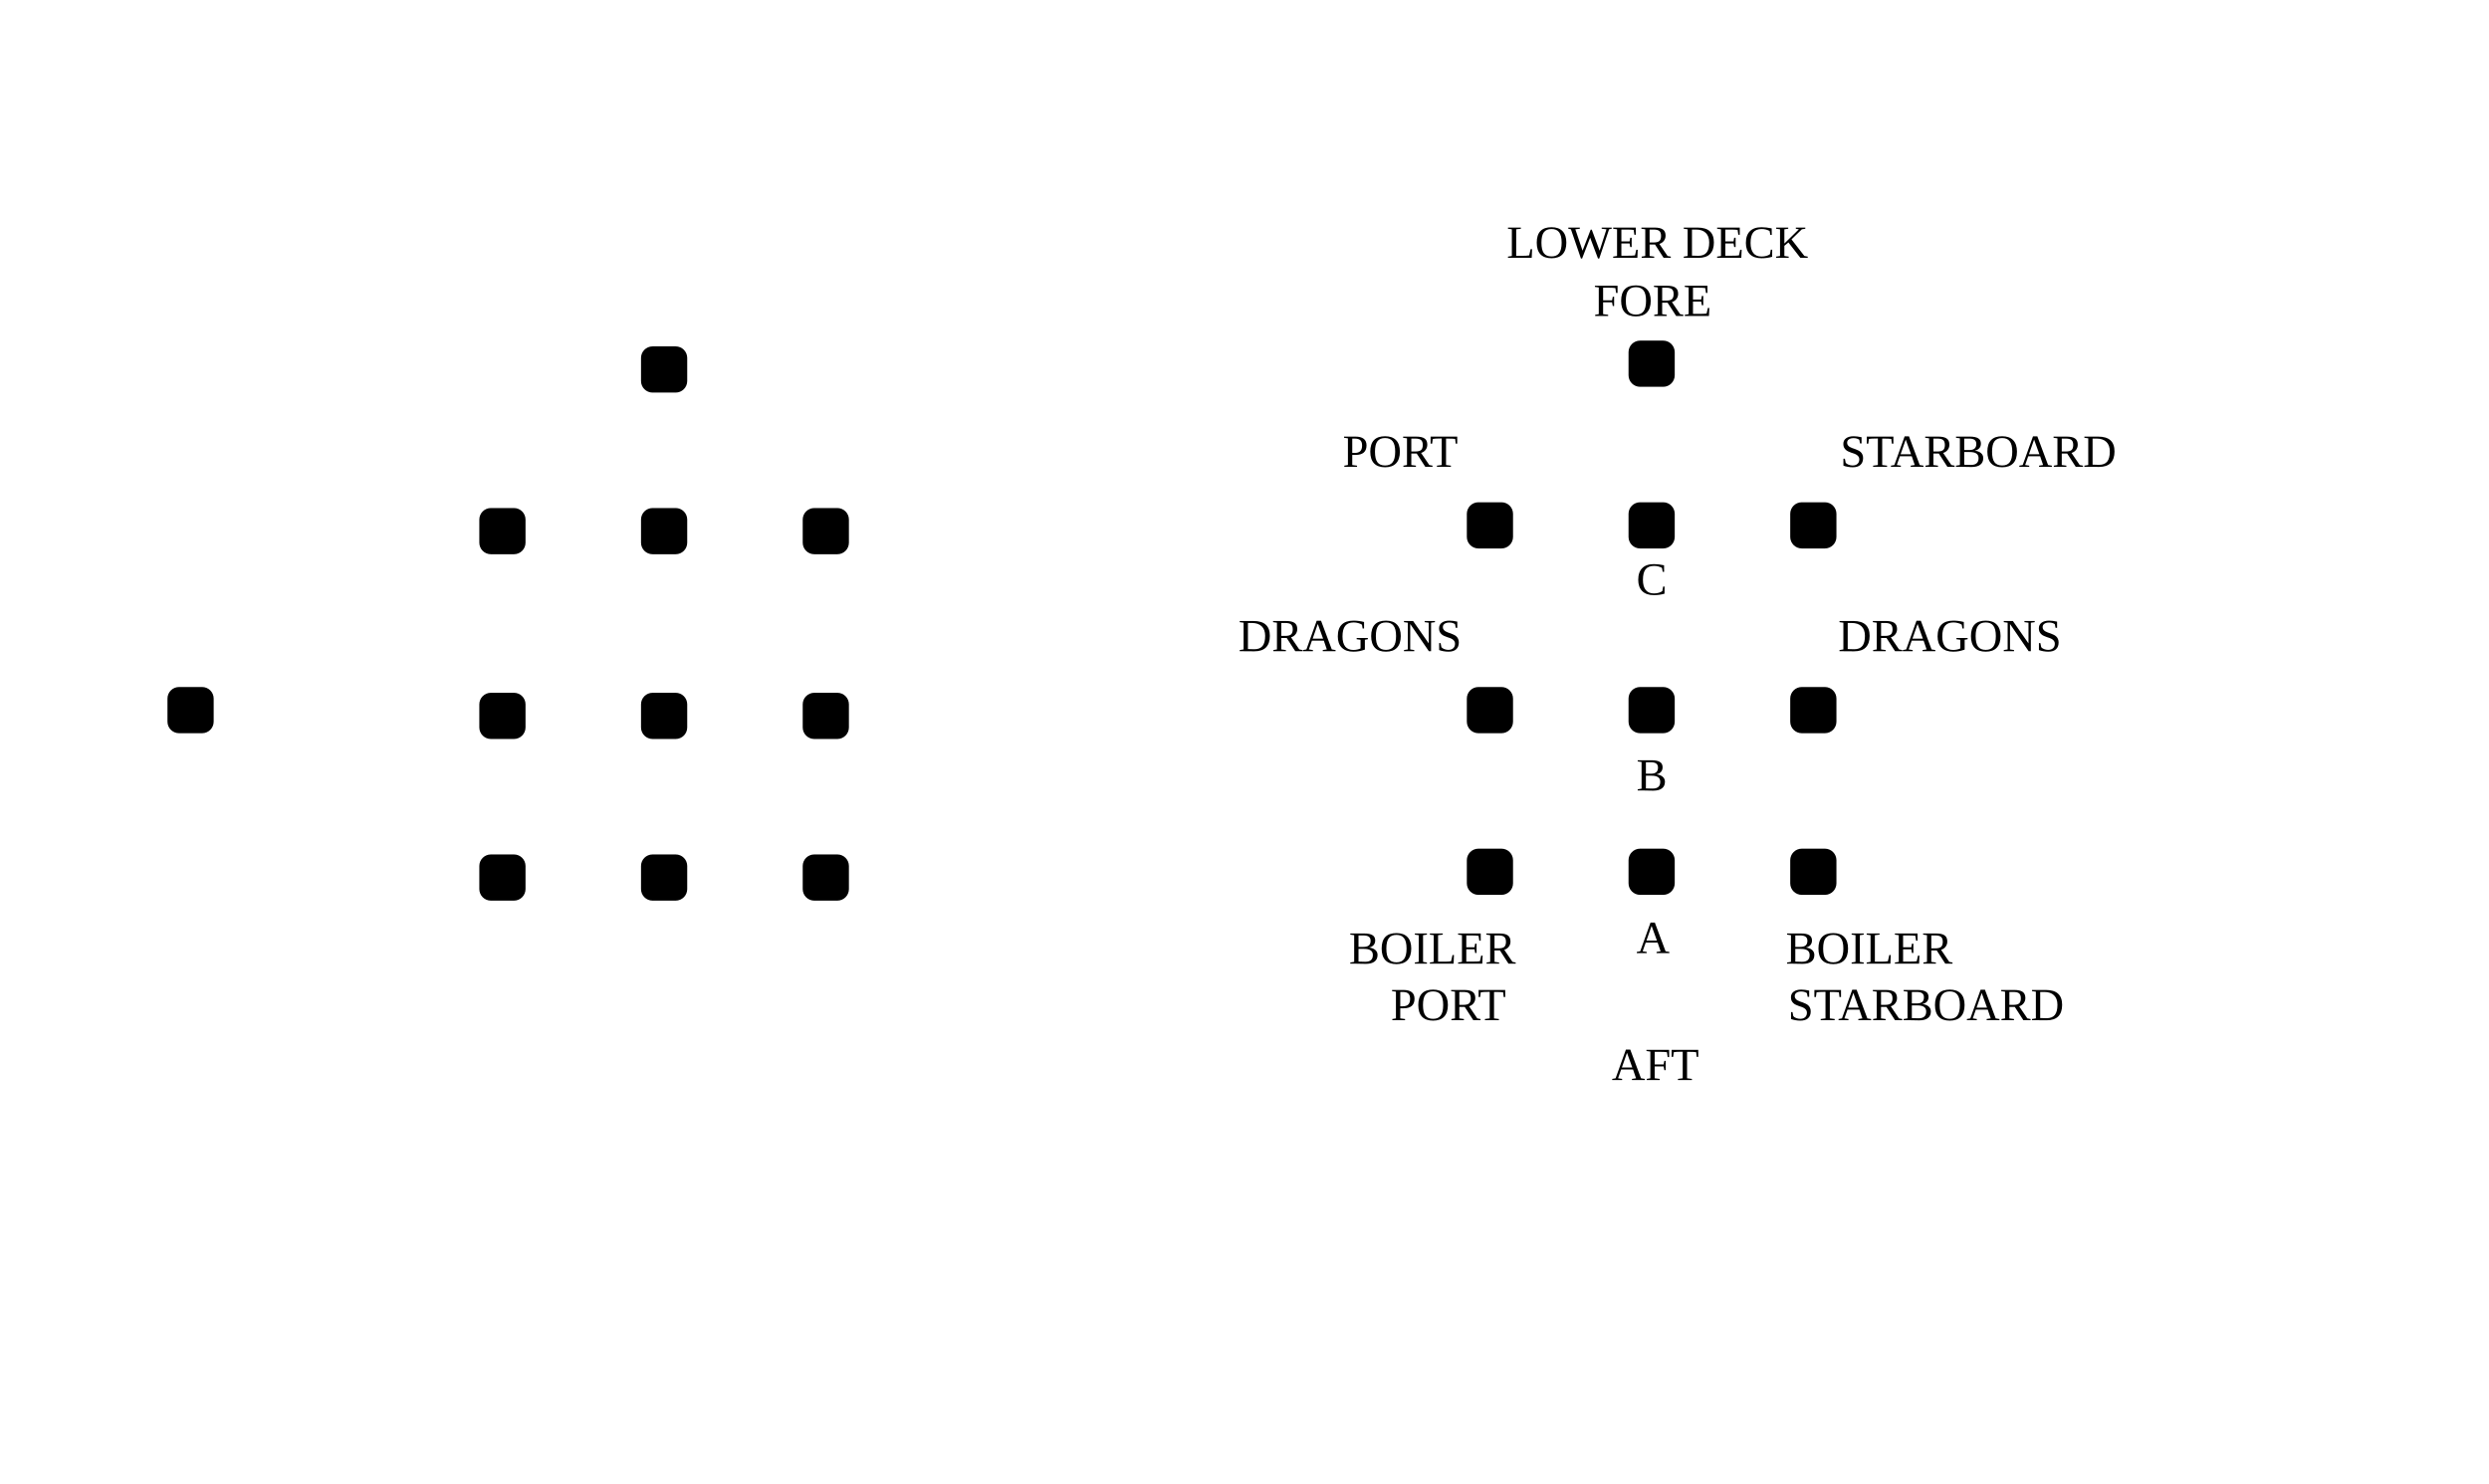
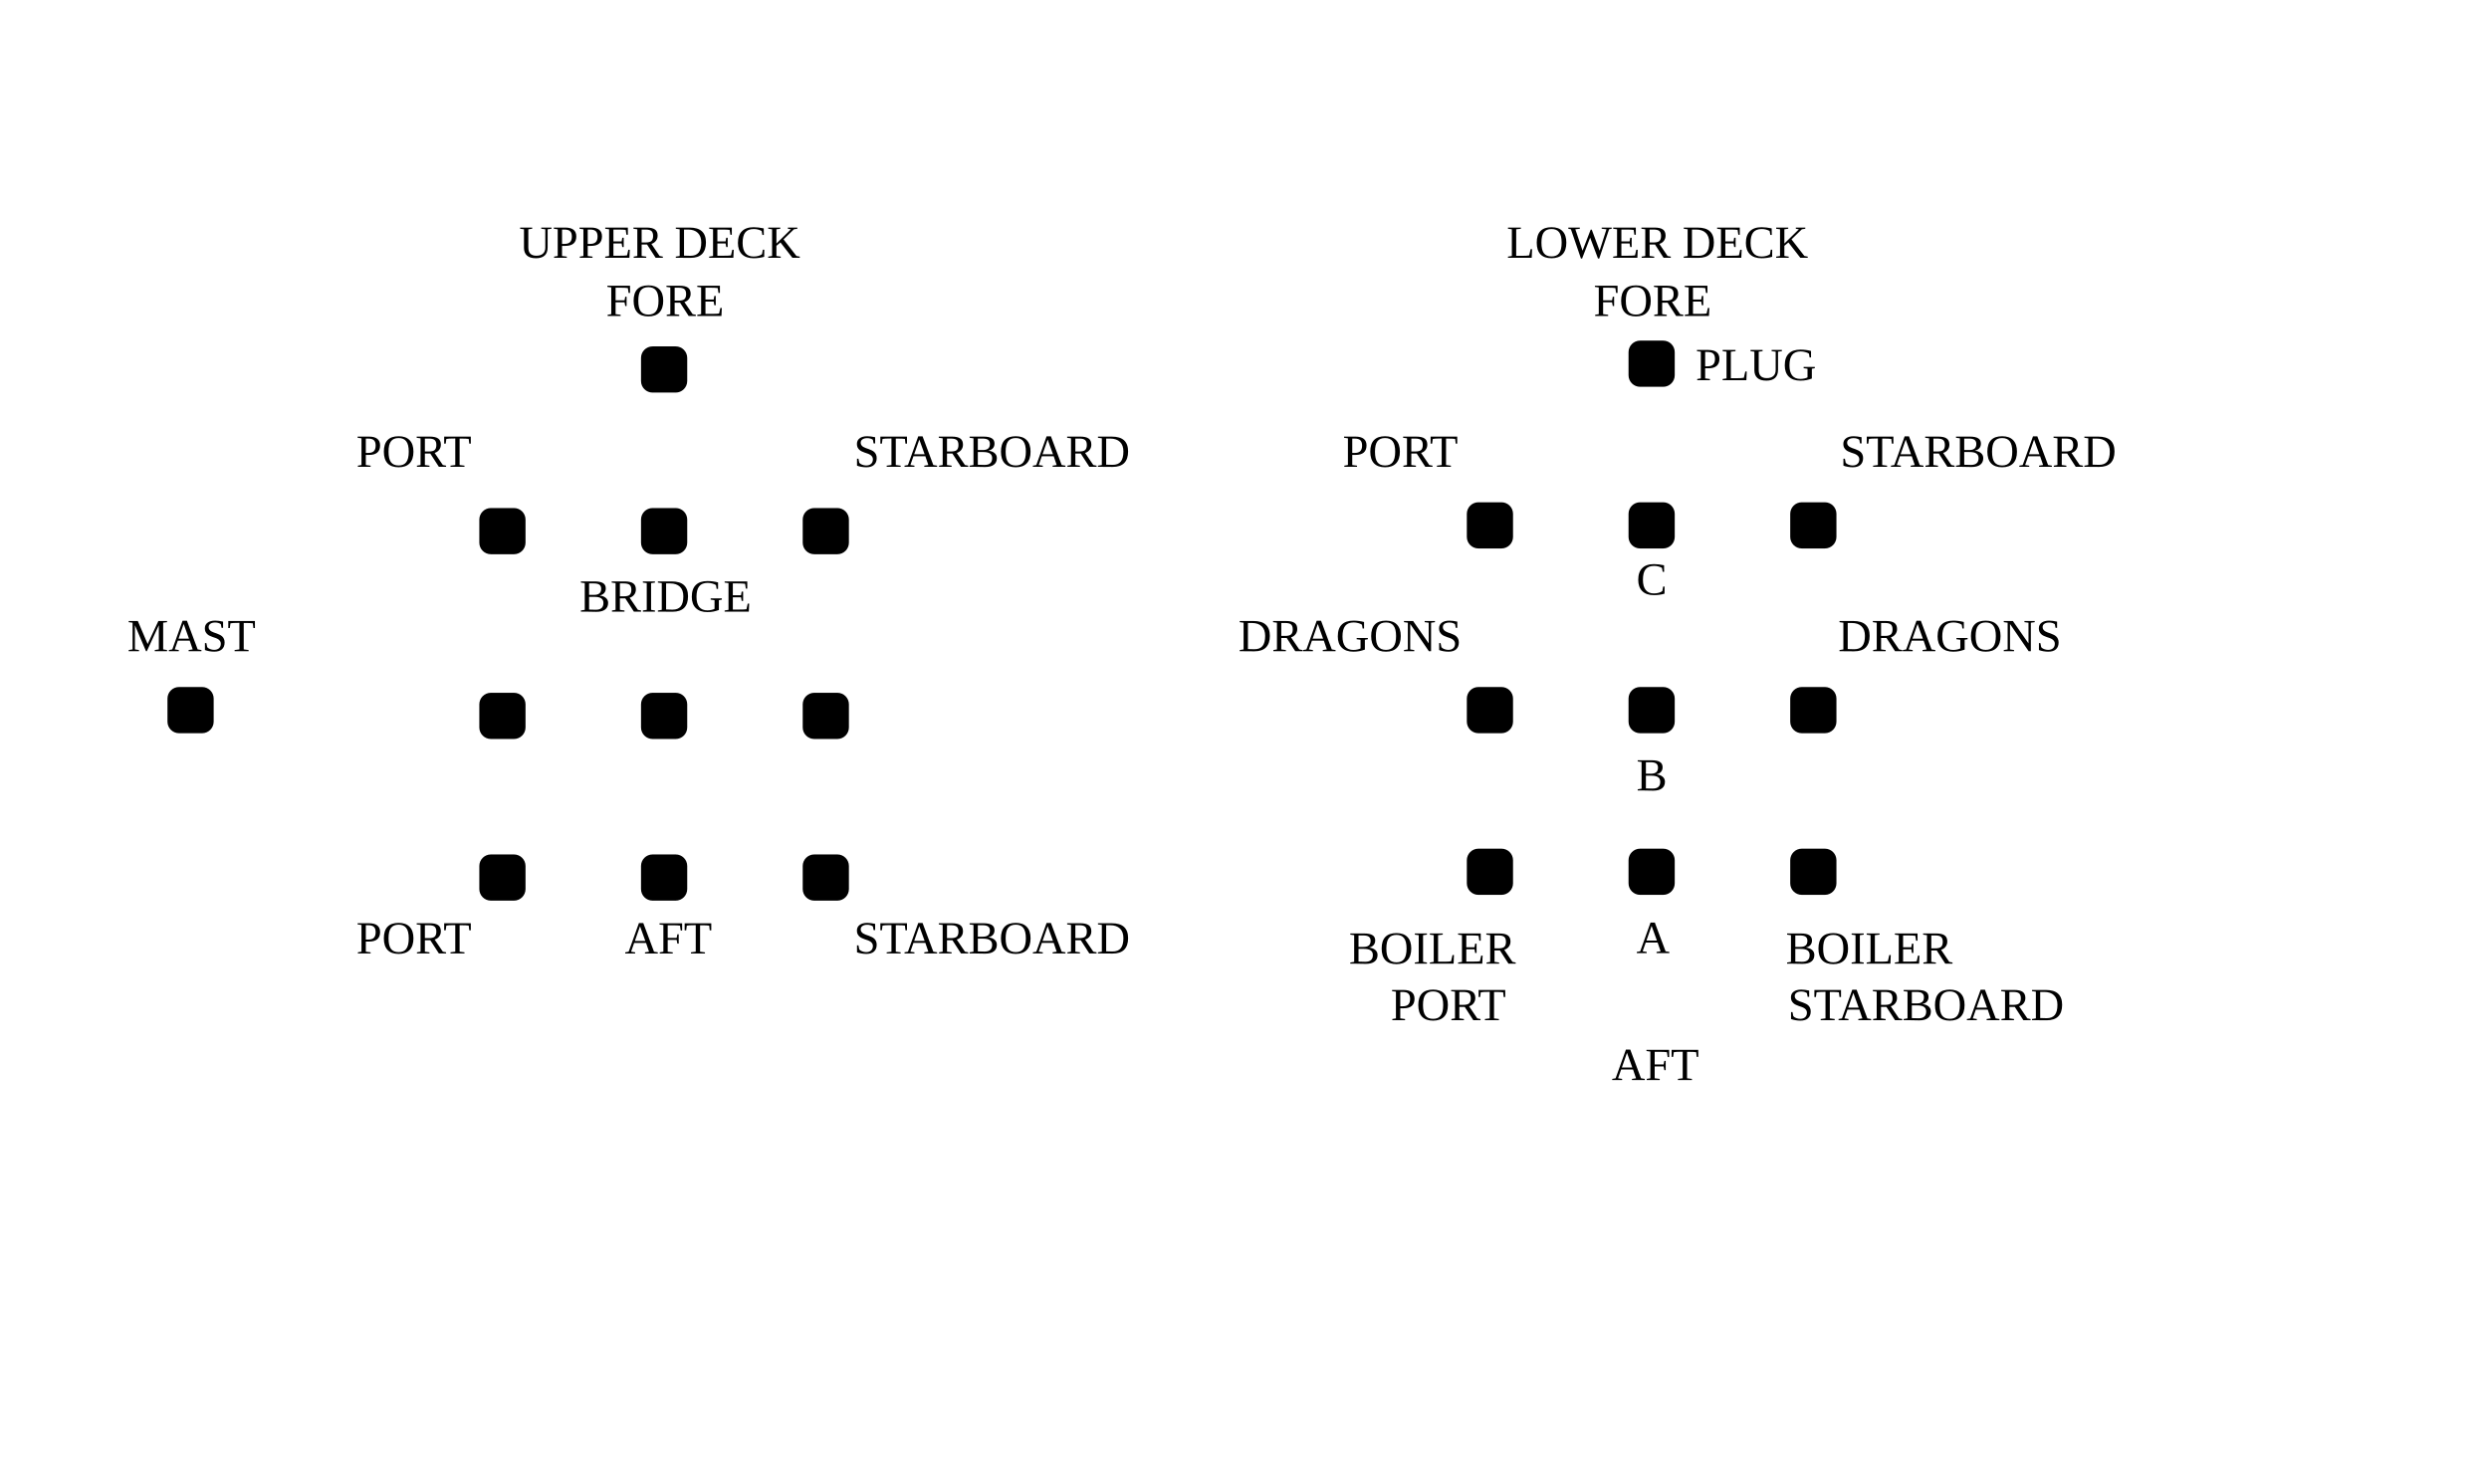
<svg xmlns="http://www.w3.org/2000/svg" viewBox="0 0 431 257" class="map-svg" data-map-id="63" version="1.1" id="svg6">
  <defs id="defs6" />
  <g id="layer-artwork">
    <text xml:space="preserve" x="260.892" y="44.654" id="text6" class="map-label" font-size="8">
      <tspan id="tspan6" x="260.892" y="44.654" style="font-size:8px">LOWER DECK</tspan>
    </text>
    <text xml:space="preserve" x="275.94" y="54.727" id="text7" class="map-label-muted" font-size="7px">
      <tspan x="275.94" y="54.727" style="font-size:8px" id="tspan8">FORE</tspan>
    </text>
    <text xml:space="preserve" x="283.352" y="103.008" id="text9" class="map-label" font-size="8px">
      <tspan id="tspan9" x="283.352" y="103.008" style="font-size:8px">C</tspan>
    </text>
    <text xml:space="preserve" x="283.352" y="136.92" id="text10" class="map-label" font-size="8px">
      <tspan id="tspan10" x="283.352" y="136.92" style="font-size:8px">B</tspan>
    </text>
    <text xml:space="preserve" x="283.352" y="165.088" id="text11" class="map-label" font-size="8px">
      <tspan id="tspan11" x="283.352" y="165.088" style="font-size:8px">A</tspan>
    </text>
    <text xml:space="preserve" x="318.666" y="80.86" id="text12" class="map-label-muted" font-size="7px">
      <tspan x="318.666" y="80.86" style="font-size:8px" id="tspan12">STARBOARD</tspan>
    </text>
    <text xml:space="preserve" x="232.502" y="80.86" id="text13" class="map-label-muted" font-size="7px">
      <tspan x="232.502" y="80.86" style="font-size:8px" id="tspan13">PORT</tspan>
    </text>
    <text xml:space="preserve" x="214.439" y="112.8" id="text14" class="map-label-muted" font-size="7px">
      <tspan x="214.439" y="112.8" style="font-size:8px" id="tspan14">DRAGONS</tspan>
    </text>
    <text xml:space="preserve" x="318.298" y="112.8" id="text15" class="map-label-muted" font-size="7px">
      <tspan x="318.298" y="112.8" style="font-size:8px" id="tspan15">DRAGONS</tspan>
    </text>
    <text xml:space="preserve" x="233.586" y="166.92" id="text16" class="map-label" font-size="8px">
      <tspan id="tspan16" x="233.586" y="166.92" style="font-size:8px">BOILER</tspan>
    </text>
    <text xml:space="preserve" x="309.224" y="166.92" id="text17" class="map-label" font-size="8px">
      <tspan id="tspan17" x="309.224" y="166.92" style="font-size:8px">BOILER</tspan>
    </text>
    <text xml:space="preserve" x="309.592" y="176.712" id="text18" class="map-label-muted" font-size="7px">
      <tspan x="309.592" y="176.712" style="font-size:8px" id="tspan18">STARBOARD</tspan>
    </text>
    <text xml:space="preserve" x="240.818" y="176.712" id="text19" class="map-label-muted" font-size="7px">
      <tspan x="240.818" y="176.712" style="font-size:8px" id="tspan19">PORT</tspan>
    </text>
    <text xml:space="preserve" x="279.092" y="187.082" id="text20" class="map-label-muted" font-size="7px">
      <tspan x="279.092" y="187.082" style="font-size:8px" id="tspan20">AFT</tspan>
+     </text>
+     <text xml:space="preserve" x="89.892" y="44.654" id="text21" class="map-label" font-size="8px">
+       <tspan id="tspan21" x="89.892" y="44.654" style="font-size:8px">UPPER DECK</tspan>
+     </text>
+     <text xml:space="preserve" x="104.94" y="54.727" id="text22" class="map-label-muted" font-size="7px">
+       <tspan x="104.94" y="54.727" style="font-size:8px" id="tspan22">FORE</tspan>
+     </text>
+     <text xml:space="preserve" x="22.052" y="112.796" id="text23" class="map-label" font-size="8px">
+       <tspan id="tspan23" x="22.052" y="112.796" style="font-size:8px">MAST</tspan>
+     </text>
+     <text xml:space="preserve" x="147.857" y="80.86" id="text24" class="map-label-muted" font-size="7px">
+       <tspan x="147.857" y="80.86" style="font-size:8px" id="tspan24">STARBOARD</tspan>
+     </text>
+     <text xml:space="preserve" x="61.692" y="80.86" id="text25" class="map-label-muted" font-size="7px">
+       <tspan x="61.692" y="80.86" style="font-size:8px" id="tspan25">PORT</tspan>
+     </text>
+     <text xml:space="preserve" x="100.352" y="105.944" id="text26" class="map-label-muted" font-size="7px">
+       <tspan x="100.352" y="105.944" style="font-size:8px" id="tspan26">BRIDGE</tspan>
+     </text>
+     <text xml:space="preserve" x="147.857" y="165.152" id="text27" class="map-label-muted" font-size="7px">
+       <tspan x="147.857" y="165.152" style="font-size:8px" id="tspan27">STARBOARD</tspan>
+     </text>
+     <text xml:space="preserve" x="61.692" y="165.152" id="text28" class="map-label-muted" font-size="7px">
+       <tspan x="61.692" y="165.152" style="font-size:8px" id="tspan28">PORT</tspan>
+     </text>
+     <text xml:space="preserve" x="108.188" y="165.16" id="text29" class="map-label-muted" font-size="7px">
+       <tspan x="108.188" y="165.16" style="font-size:8px" id="tspan29">AFT</tspan>
+     </text>
+     <text xml:space="preserve" x="293.612" y="65.856" id="text30" class="map-label-muted" font-size="7px">
+       <tspan x="293.612" y="65.856" style="font-size:8px" id="tspan30">PLUG</tspan>
    </text>
  </g>
  <g id="layer-exits">
    <line id="edge-276f933f8ae0836c030480f9913b5839b99f412c-cc132ec2ee473ae6a3293cc7c07ea34aa573b08a" class="exit" x1="115" y1="124" x2="143" y2="124" />
    <line id="edge-7061b06e4b2dcc679cbb7f708ff75024c60aa5ad-cc132ec2ee473ae6a3293cc7c07ea34aa573b08a" class="exit" x1="143" y1="92" x2="143" y2="124" />
    <line id="edge-bb128c612942e5adb1f2568ef0b0ecf95bf435dd-cc132ec2ee473ae6a3293cc7c07ea34aa573b08a" class="exit" x1="143" y1="152" x2="143" y2="124" />

    null
    <line id="edge-276f933f8ae0836c030480f9913b5839b99f412c-bb128c612942e5adb1f2568ef0b0ecf95bf435dd" class="exit" x1="115" y1="124" x2="143" y2="152" />
    <line id="edge-300d37af6bc80eeb8b1d85bba0dc9e349bfdb0c5-bb128c612942e5adb1f2568ef0b0ecf95bf435dd" class="exit" x1="115" y1="152" x2="143" y2="152" />
    <line id="edge-276f933f8ae0836c030480f9913b5839b99f412c-300d37af6bc80eeb8b1d85bba0dc9e349bfdb0c5" class="exit" x1="115" y1="124" x2="115" y2="152" />
    <line id="edge-300d37af6bc80eeb8b1d85bba0dc9e349bfdb0c5-b6278d2a3a3f2f6ebdf33ba6c37dd21a681aa6ad" class="exit" x1="115" y1="152" x2="87" y2="152" />
    <line id="edge-300d37af6bc80eeb8b1d85bba0dc9e349bfdb0c5-cc132ec2ee473ae6a3293cc7c07ea34aa573b08a" class="exit" x1="115" y1="152" x2="143" y2="124" />
    <line id="edge-afe5ba7685f3ad5d6e2c72a1a26a1c4e49c8b121-b6278d2a3a3f2f6ebdf33ba6c37dd21a681aa6ad" class="exit" x1="87" y1="124" x2="87" y2="152" />
    <line id="edge-276f933f8ae0836c030480f9913b5839b99f412c-afe5ba7685f3ad5d6e2c72a1a26a1c4e49c8b121" class="exit" x1="115" y1="124" x2="87" y2="124" />
    <line id="edge-300d37af6bc80eeb8b1d85bba0dc9e349bfdb0c5-afe5ba7685f3ad5d6e2c72a1a26a1c4e49c8b121" class="exit" x1="115" y1="152" x2="87" y2="124" />
    <line id="edge-549b279912bf26749f193103f5a698d1763c4195-afe5ba7685f3ad5d6e2c72a1a26a1c4e49c8b121" class="exit" x1="87" y1="92" x2="87" y2="124" />

    null
    null
    <line id="edge-276f933f8ae0836c030480f9913b5839b99f412c-b6278d2a3a3f2f6ebdf33ba6c37dd21a681aa6ad" class="exit" x1="115" y1="124" x2="87" y2="152" />
    <line id="edge-21de9d4c3c3c9b4cd41483937f63c98f20c856c8-7061b06e4b2dcc679cbb7f708ff75024c60aa5ad" class="exit" x1="115" y1="64" x2="143" y2="92" />
    <line id="edge-7061b06e4b2dcc679cbb7f708ff75024c60aa5ad-fb106e274d6161cebcbba8dfb256b718f896d800" class="exit" x1="143" y1="92" x2="115" y2="92" />
    <line id="edge-21de9d4c3c3c9b4cd41483937f63c98f20c856c8-549b279912bf26749f193103f5a698d1763c4195" class="exit" x1="115" y1="64" x2="87" y2="92" />
    <line id="edge-549b279912bf26749f193103f5a698d1763c4195-fb106e274d6161cebcbba8dfb256b718f896d800" class="exit" x1="87" y1="92" x2="115" y2="92" />
    <line id="edge-69785e30295575f22400335deda7284980a8647b-bb1f4ee5a2a4e1dca0a91559d4934c2710080ffd" class="exit" x1="314" y1="151" x2="314" y2="123" />
    <line id="edge-7011a9bed74b1a416349e8b251f0d312c1c01311-bb1f4ee5a2a4e1dca0a91559d4934c2710080ffd" class="exit" x1="314" y1="91" x2="314" y2="123" />
    <line id="edge-8380ae44a26adabd8cfcc4c66315fccaf375dd96-bb1f4ee5a2a4e1dca0a91559d4934c2710080ffd" class="exit" x1="286" y1="123" x2="314" y2="123" />
    <line id="edge-37ceaa9225c6079b6f4c1c1822f6586c8f3562c1-7011a9bed74b1a416349e8b251f0d312c1c01311" class="exit" x1="286" y1="63" x2="314" y2="91" />
    <line id="edge-37ceaa9225c6079b6f4c1c1822f6586c8f3562c1-a3acea848c2fb367e7d38792d3a5c58e45aac205" class="exit" x1="286" y1="63" x2="258" y2="91" />
    <line id="edge-68c73bf8cbd4bdf2d5f056dfb0c4f7f873c43357-a3acea848c2fb367e7d38792d3a5c58e45aac205" class="exit" x1="286" y1="91" x2="258" y2="91" />
    <line id="edge-9af6f1f64b8728b62a572a0540be43110cb109ad-a3acea848c2fb367e7d38792d3a5c58e45aac205" class="exit" x1="258" y1="123" x2="258" y2="91" />
    <line id="edge-8fb3cbee200ce4c47426e357635cf027354a0645-9af6f1f64b8728b62a572a0540be43110cb109ad" class="exit" x1="258" y1="151" x2="258" y2="123" />
    <line id="edge-8fb3cbee200ce4c47426e357635cf027354a0645-e97301502f9725e070d40542e02b9df68384c223" class="exit" x1="258" y1="151" x2="286" y2="151" />
  </g>
  <g id="layer-rooms">
    <rect id="room-cc132ec2ee473ae6a3293cc7c07ea34aa573b08a" class="room indoor" data-label="starboard side of the upper deck" x="139" y="120" width="8" height="8" rx="2" />
    <polygon class="stair-symbol" points="140.5,122 145.5,122 143,127 " id="polygon1" />
    <rect id="room-bb128c612942e5adb1f2568ef0b0ecf95bf435dd" class="room indoor" data-label="starboard aft corner of the upper deck" x="139" y="148" width="8" height="8" rx="2" />
    <rect id="room-300d37af6bc80eeb8b1d85bba0dc9e349bfdb0c5" class="room indoor" data-label="aft end of the upper deck" x="111" y="148" width="8" height="8" rx="2" />
    <rect id="room-b6278d2a3a3f2f6ebdf33ba6c37dd21a681aa6ad" class="room indoor" data-label="port aft corner of the upper deck" x="83" y="148" width="8" height="8" rx="2" />
    <rect id="room-afe5ba7685f3ad5d6e2c72a1a26a1c4e49c8b121" class="room indoor" data-label="port side of the upper deck" x="83" y="120" width="8" height="8" rx="2" />
    <polygon class="stair-symbol" points="84.5,122 89.5,122 87,127 " id="polygon2" />
    <rect id="room-276f933f8ae0836c030480f9913b5839b99f412c" class="room indoor" data-label="middle of the upper deck" x="111" y="120" width="8" height="8" rx="2" />
    <polygon class="stair-symbol" points="112.5,126 117.5,126 115,121 " id="polygon3" />
    <rect id="room-01cef59ef1d5914600f1cf94d4f3f9fb8f585020" class="room indoor" data-label="atop the mast" x="29" y="119" width="8" height="8" rx="2" />
    <polygon class="stair-symbol" points="30.5,121 35.5,121 33,126 " id="polygon4" />
    <rect id="room-7061b06e4b2dcc679cbb7f708ff75024c60aa5ad" class="room indoor" data-label="starboard fore corner of the upper deck" x="139" y="88" width="8" height="8" rx="2" />
    <rect id="room-21de9d4c3c3c9b4cd41483937f63c98f20c856c8" class="room indoor" data-label="fore end of the upper deck" x="111" y="60" width="8" height="8" rx="2" />
    <rect id="room-549b279912bf26749f193103f5a698d1763c4195" class="room indoor" data-label="port fore corner of the upper deck" x="83" y="88" width="8" height="8" rx="2" />
    <rect id="room-fb106e274d6161cebcbba8dfb256b718f896d800" class="room indoor" data-label="bridge of the SS Unsinkable" x="111" y="88" width="8" height="8" rx="2" />
    <rect id="room-bb1f4ee5a2a4e1dca0a91559d4934c2710080ffd" class="room indoor" data-label="starboard corridor of the lower deck" x="310" y="119" width="8" height="8" rx="2" />
    <polygon class="stair-symbol" points="311.5,125 316.5,125 314,120 " id="polygon5" />
    <rect id="room-69785e30295575f22400335deda7284980a8647b" class="room indoor" data-label="starboard boiler room" x="310" y="147" width="8" height="8" rx="2" />
    <rect id="room-8380ae44a26adabd8cfcc4c66315fccaf375dd96" class="room indoor" data-label="Store B" x="282" y="119" width="8" height="8" rx="2" />
    <rect id="room-7011a9bed74b1a416349e8b251f0d312c1c01311" class="room indoor" data-label="starboard fore corner of the lower deck" x="310" y="87" width="8" height="8" rx="2" />
    <rect id="room-37ceaa9225c6079b6f4c1c1822f6586c8f3562c1" class="room indoor" data-label="fore corner of the lower deck" x="282" y="59" width="8" height="8" rx="2" />
    <rect id="room-a3acea848c2fb367e7d38792d3a5c58e45aac205" class="room indoor" data-label="port fore corner of the lower deck" x="254" y="87" width="8" height="8" rx="2" />
    <rect id="room-68c73bf8cbd4bdf2d5f056dfb0c4f7f873c43357" class="room indoor" data-label="Store C" x="282" y="87" width="8" height="8" rx="2" />
    <rect id="room-9af6f1f64b8728b62a572a0540be43110cb109ad" class="room indoor" data-label="port corridor of the lower deck" x="254" y="119" width="8" height="8" rx="2" />
    <polygon class="stair-symbol" points="255.5,125 260.5,125 258,120 " id="polygon6" />
    <rect id="room-8fb3cbee200ce4c47426e357635cf027354a0645" class="room indoor" data-label="port boiler room" x="254" y="147" width="8" height="8" rx="2" />
    <rect id="room-e97301502f9725e070d40542e02b9df68384c223" class="room indoor" data-label="Store A" x="282" y="147" width="8" height="8" rx="2" />
  </g>
  <g id="layer-labels">
    
  </g>
</svg>
